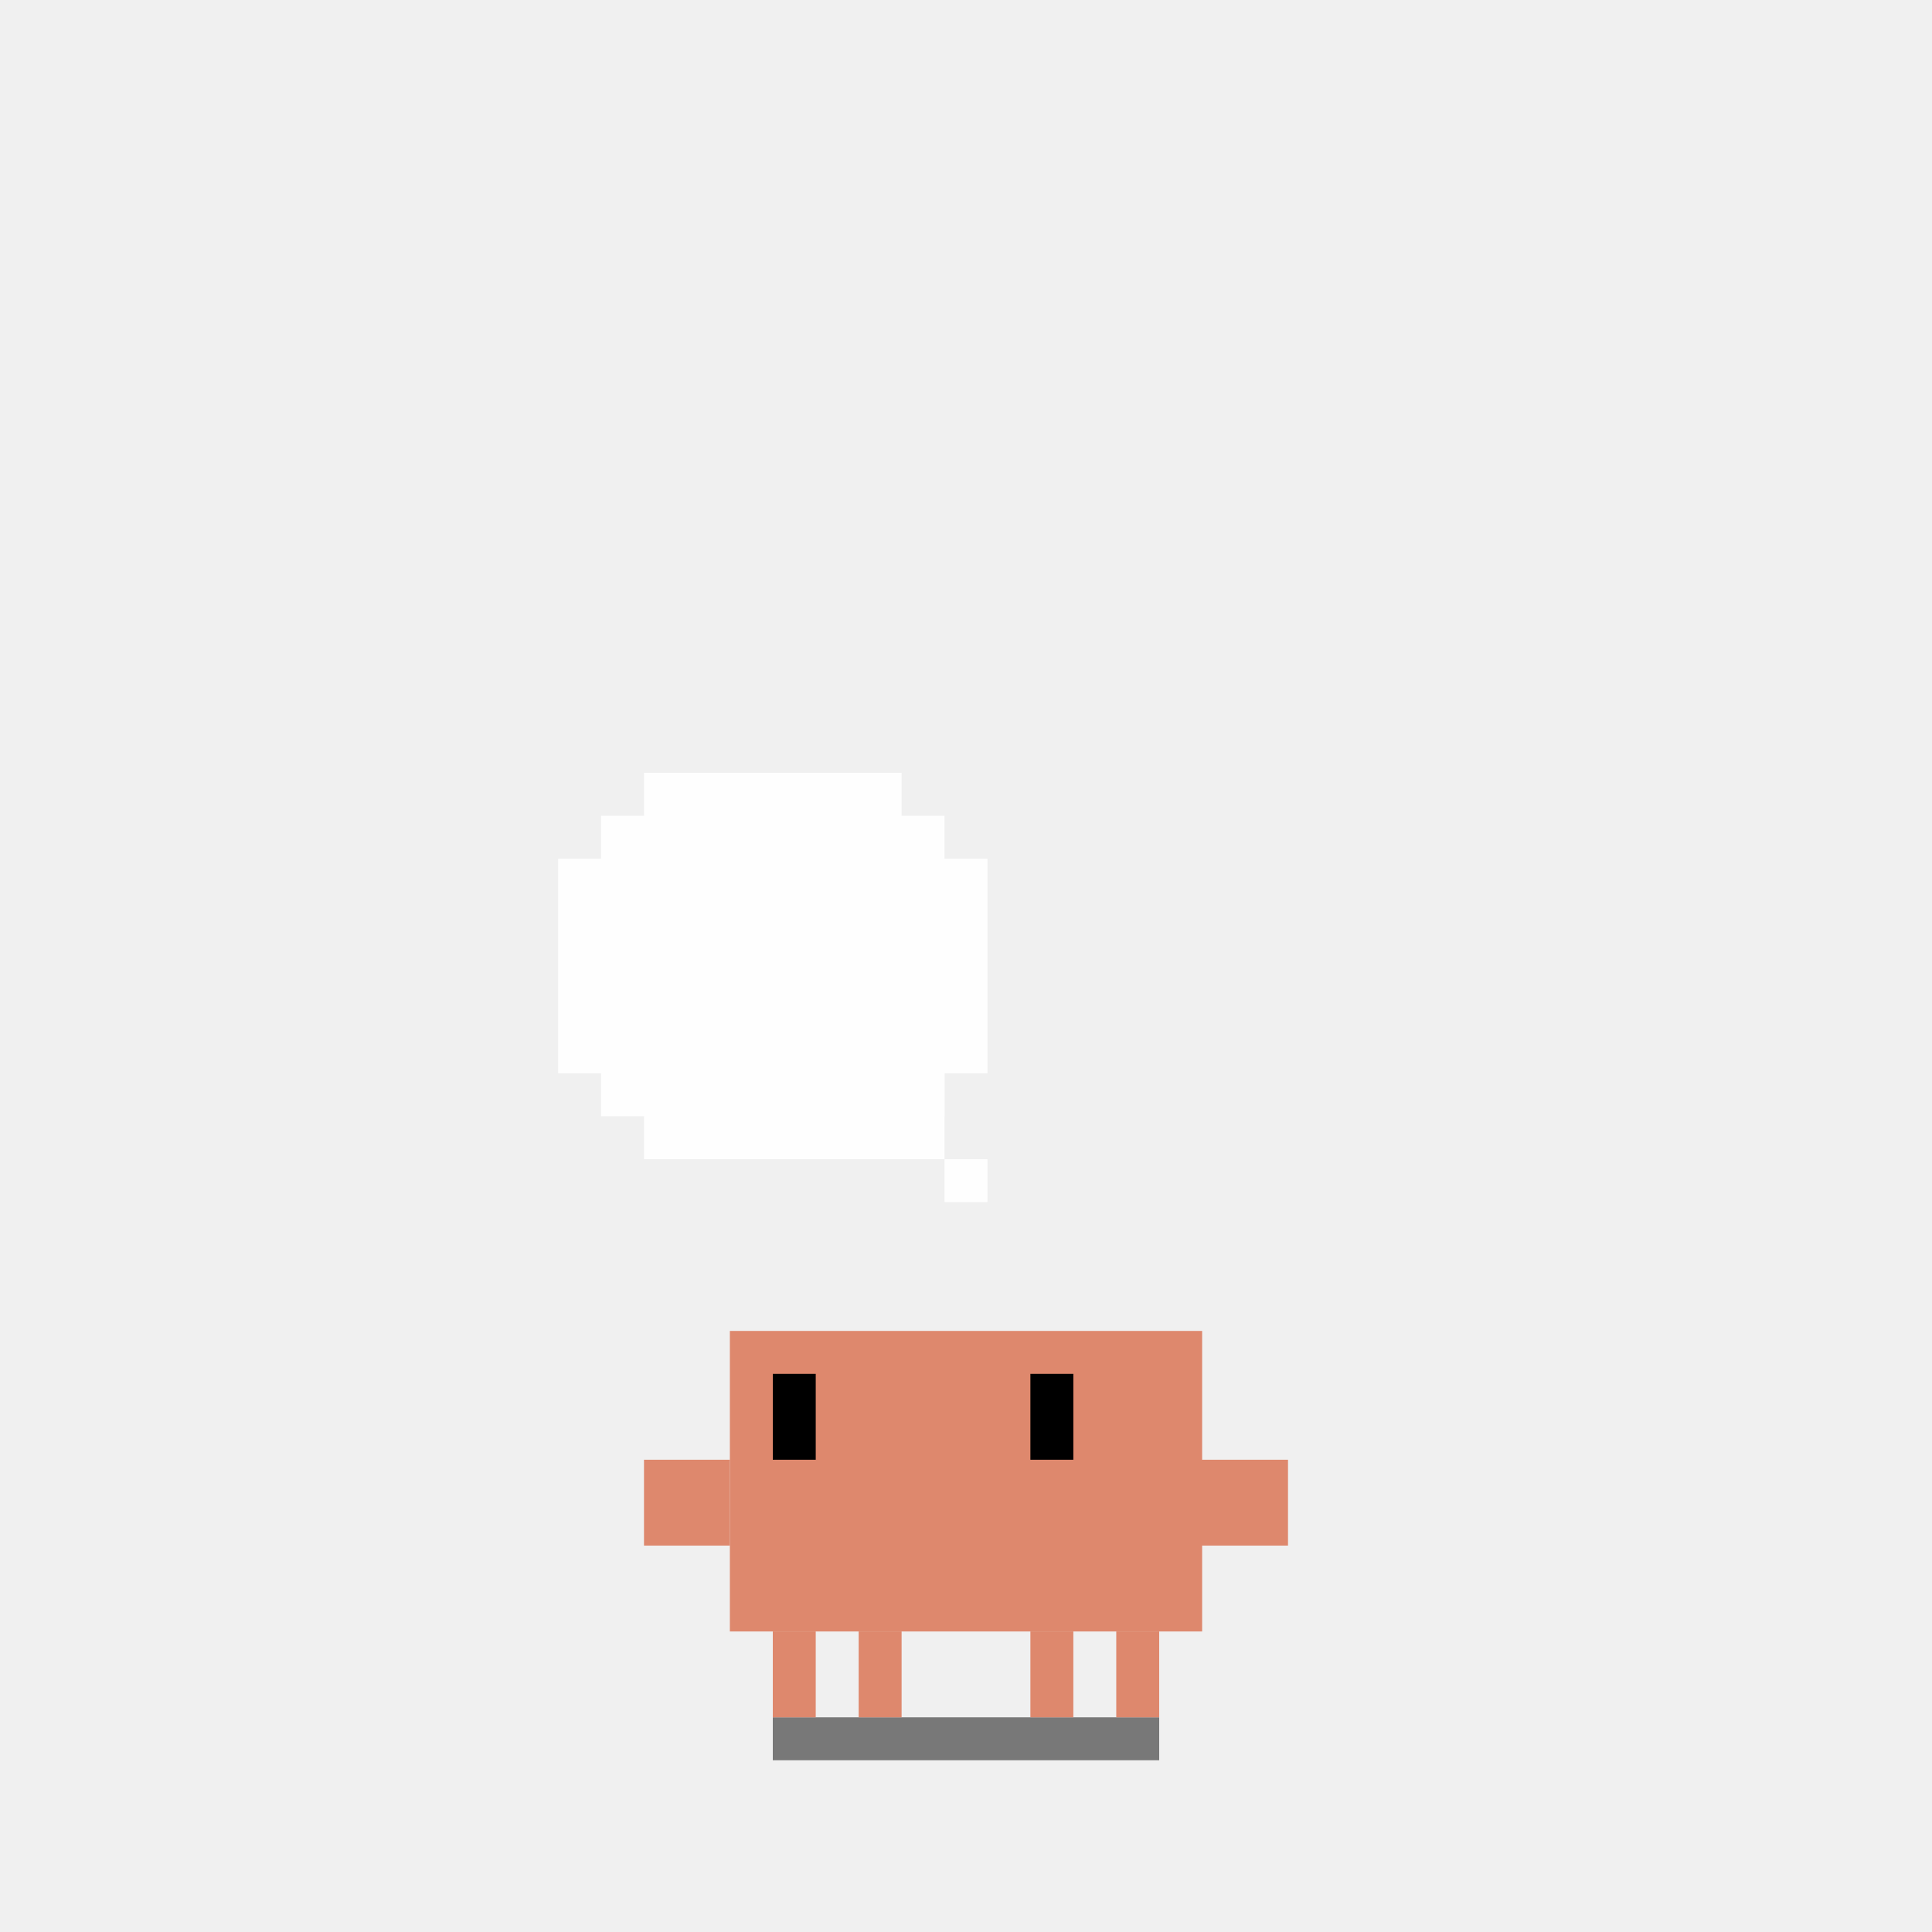
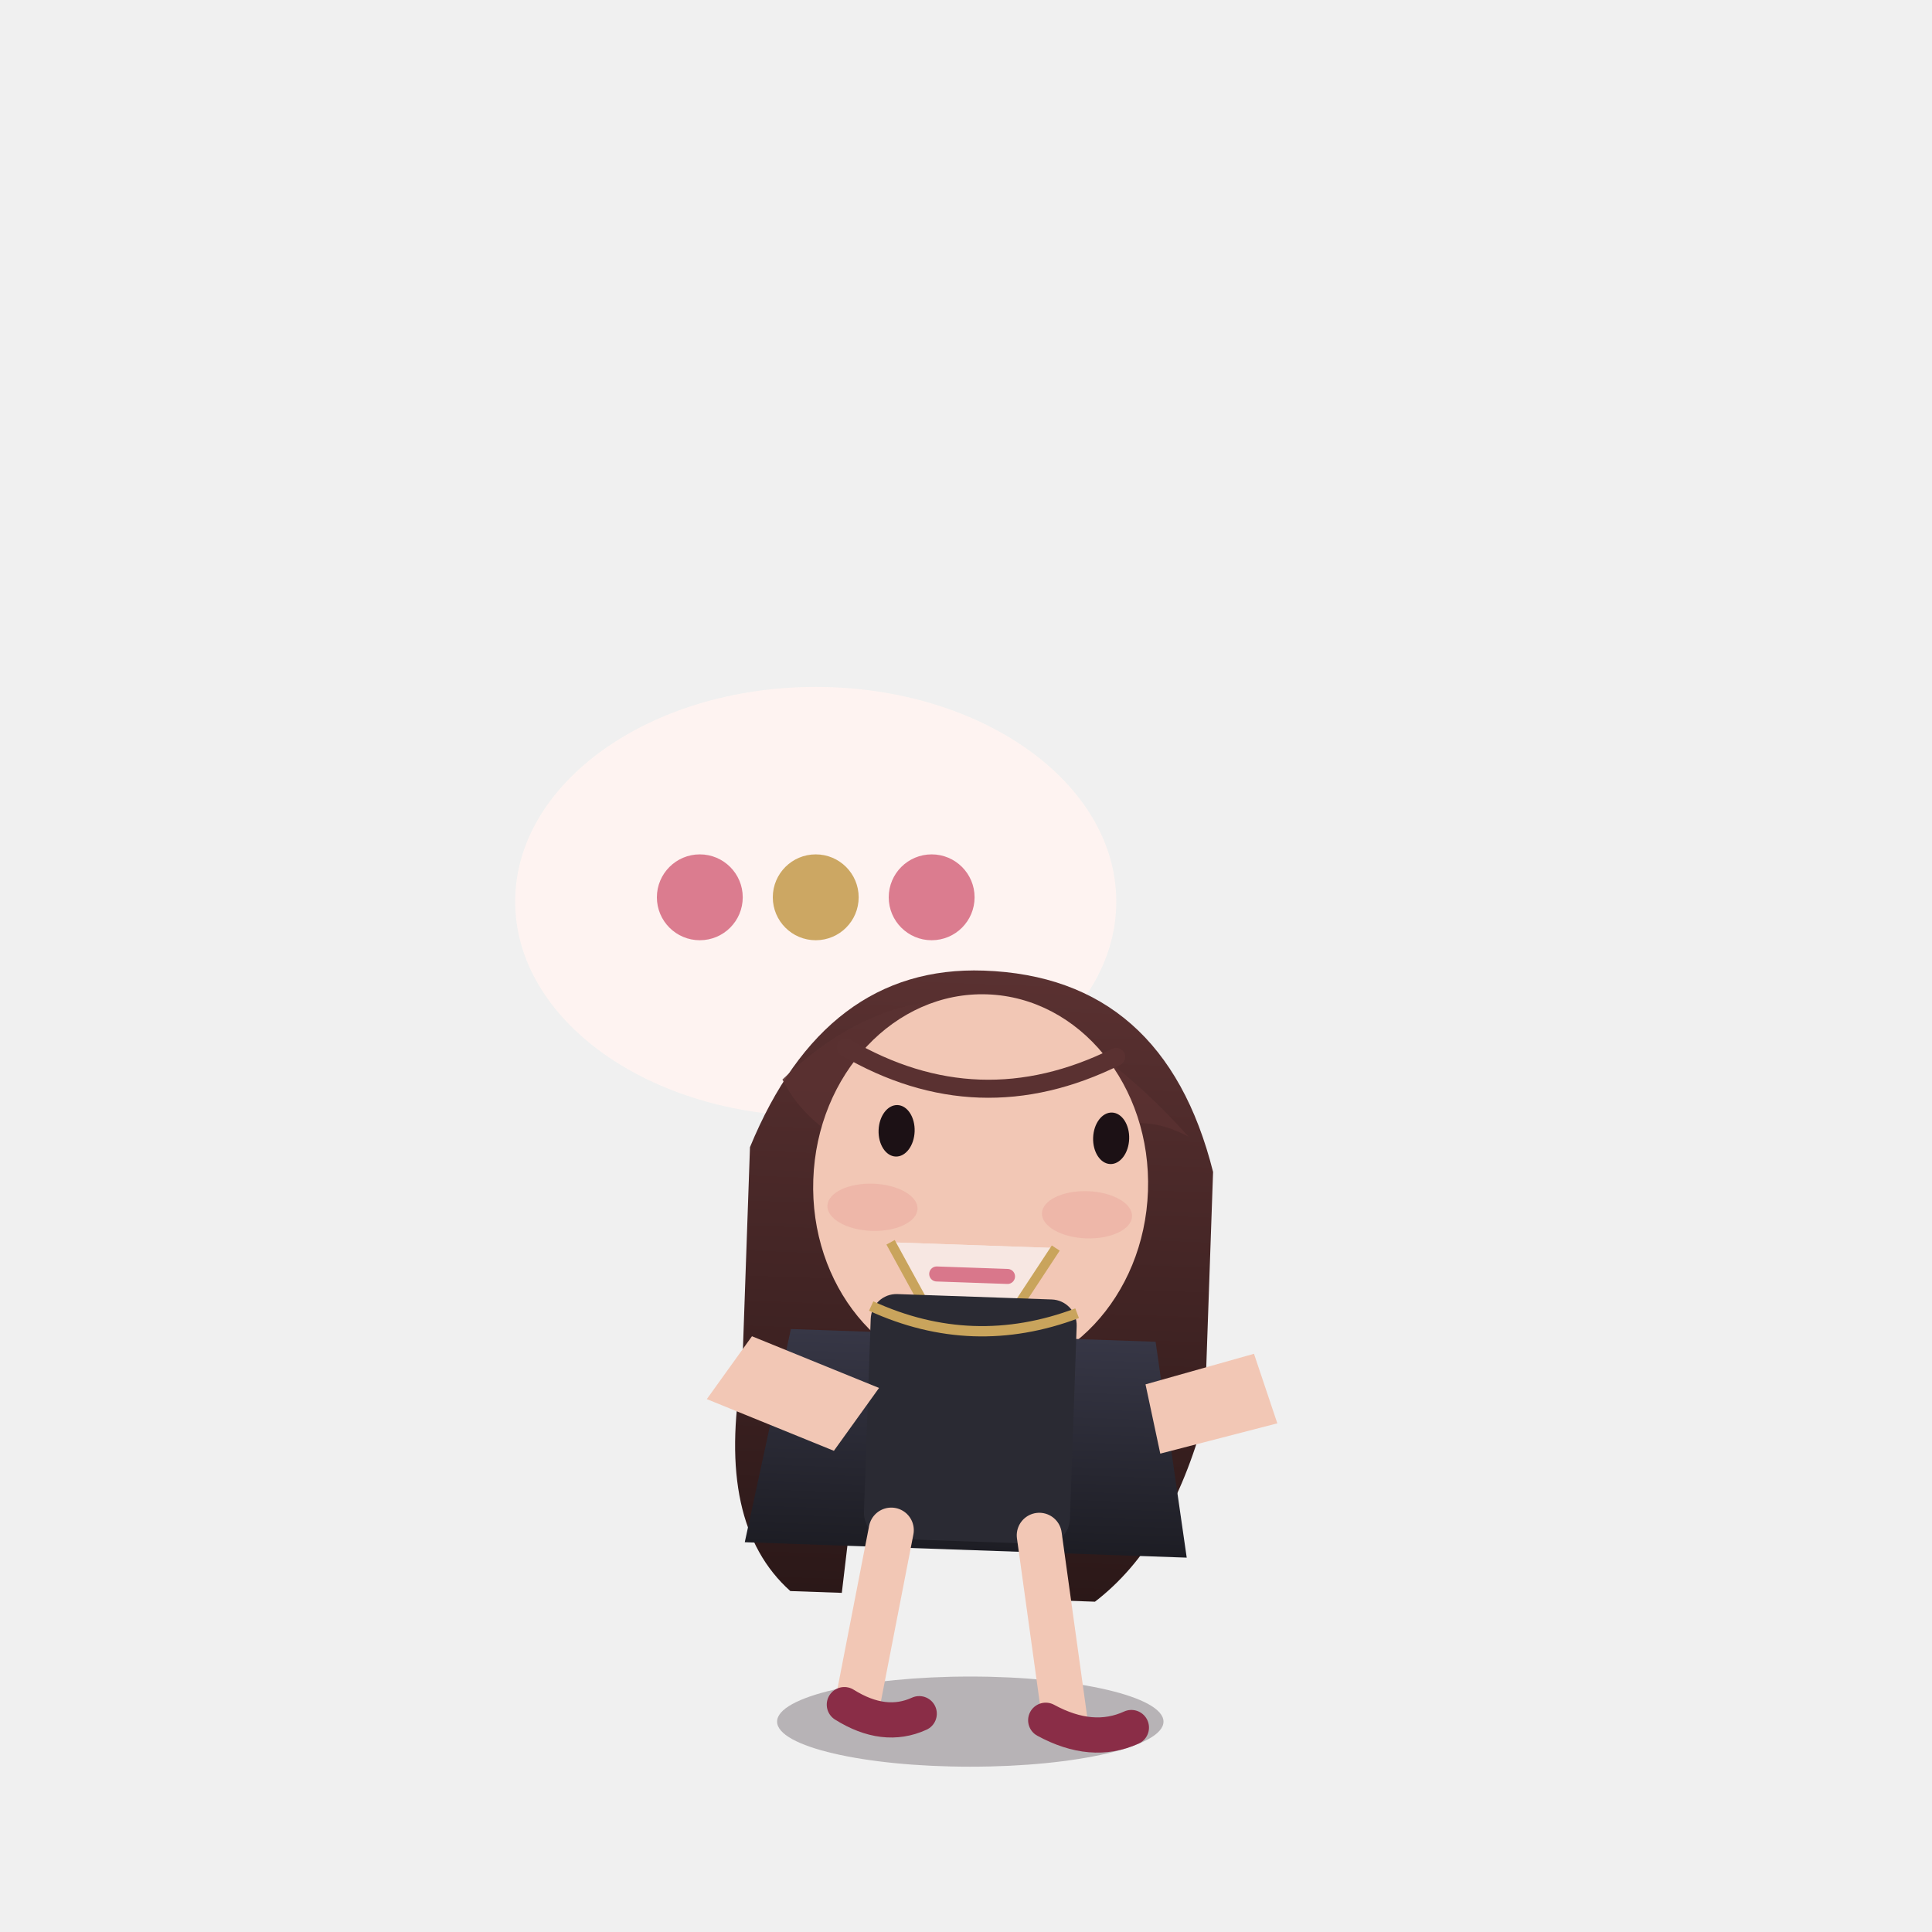
<svg xmlns="http://www.w3.org/2000/svg" viewBox="-15 -25 45 45" width="500" height="500">
  <defs>
+     <linearGradient id="hair-grad" x1="0" y1="0" x2="0" y2="1">
+       <stop offset="0%" stop-color="#5A3131" />
+       <stop offset="100%" stop-color="#2B1818" />
+     </linearGradient>
+     <linearGradient id="blazer-grad" x1="0" y1="0" x2="0" y2="1">
+       <stop offset="0%" stop-color="#373746" />
+       <stop offset="100%" stop-color="#1D1D24" />
+     </linearGradient>
    <style>
-       /* === 12s master timeline: mostly still, one gentle "thinking moment" === */
- 
-       /* Body: one subtle lean at the thinking moment */
-       .body-master {
-         transform-origin: 7.5px 15px;
-         animation: body-think 12s infinite ease-in-out;
+       .body-float { transform-origin: 7.5px 10px; animation: bodyFloat 3.8s infinite ease-in-out; }
+       .hair-sway { transform-origin: 7.5px 4.5px; animation: hairSway 4.8s infinite ease-in-out; }
+       .sparkle-pulse { animation: sparklePulse 1.8s infinite ease-in-out; }
+       .alert-pop { animation: alertPop 0.9s infinite ease-in-out; }
+       .sleep-breathe { transform-origin: 7.5px 10px; animation: sleepBreathe 4.6s infinite ease-in-out; }
+       .mini-hover { animation: miniHover 2.6s infinite ease-in-out; }
+       @keyframes bodyFloat {
+         0%,100% { transform: translate(0,0); }
+         50% { transform: translate(0,0.65px); }
      }
- 
-       /* Breathing: the ONLY constant cycle (3.2s) */
-       .breathe {
-         transform-origin: 7.5px 13px;
-         animation: breathe 3.2s infinite ease-in-out;
+       @keyframes hairSway {
+         0%,100% { transform: rotate(0deg); }
+         50% { transform: rotate(-1.6deg); }
      }
- 
-       /* Shadow follows body */
-       .shadow-think {
-         animation: shadow-think 12s infinite ease-in-out;
+       @keyframes sparklePulse {
+         0%,100% { opacity: 0.65; transform: scale(1); }
+         50% { opacity: 1; transform: scale(1.08); }
      }
- 
-       /* Right arm: resting on chin, one gentle press per cycle */
-       .arm-r {
-         transform-origin: 14px 10px;
-         animation: arm-r-think 12s infinite ease-in-out;
+       @keyframes alertPop {
+         0%,100% { transform: translateY(0); }
+         50% { transform: translateY(-0.7px); }
      }
- 
-       /* Left arm: one tiny shift with body lean */
-       .arm-l {
-         transform-origin: 1px 10px;
-         animation: arm-l-think 12s infinite ease-in-out;
+       @keyframes sleepBreathe {
+         0%,100% { transform: translate(0,0) scale(1,1); }
+         50% { transform: translate(0,0.8px) scale(1.02,0.98); }
      }
- 
-       /* Eyes: combined movement + blink on same timeline
-          Blinks are intentionally placed before/after eye drift */
-       .eyes-think {
-         transform-origin: 7.5px 8px;
-         animation: eyes-think 12s infinite ease-in-out;
-       }
- 
-       /* === Bubble edge morph === */
-       .bubble-h {
-         animation: morph-h 5s infinite ease-in-out;
-       }
-       .bubble-v {
-         animation: morph-v 4s infinite ease-in-out;
-       }
-       .bubble-main {
-         animation: morph-main 6s infinite ease-in-out;
-       }
- 
-       /* === Loading dots (2s) === */
-       .dot { opacity: 0; }
-       .d1 { animation: load-dot-1 2s infinite; }
-       .d2 { animation: load-dot-2 2s infinite; }
-       .d3 { animation: load-dot-3 2s infinite; }
- 
-       /* ==================== Keyframes ==================== */
- 
-       /* Body: neutral → gentle lean at 50% → return
-          Only 1.5deg, barely perceptible, but gives "weight shift" */
-       @keyframes body-think {
-         0%, 35%, 80%, 100% { transform: rotate(0deg) translate(0, 0); }
-         50%                { transform: rotate(1.5deg) translate(0.3px, 0); }
-       }
- 
-       /* Shadow: subtle horizontal shift with body */
-       @keyframes shadow-think {
-         0%, 35%, 80%, 100% { transform: translate(0, 0); }
-         50%                { transform: translate(0.3px, 0); }
-       }
- 
-       /* Breathing: standard template, always running */
-       @keyframes breathe {
-         0%, 100% { transform: scale(1, 1) translate(0, 0); }
-         50%      { transform: scale(1.02, 0.98) translate(0, 0.5px); }
-       }
- 
-       /* Right arm: resting at -130deg (on chin), one slow press to -138deg
-          Arm is mostly STILL — the press is the "thinking moment" */
-       @keyframes arm-r-think {
-         0%, 38%, 75%, 100% { transform: rotate(-130deg); }
-         52%                { transform: rotate(-138deg); }
-         62%                { transform: rotate(-127deg); }
-       }
- 
-       /* Left arm: resting at 22deg, tiny 4deg shift with body lean */
-       @keyframes arm-l-think {
-         0%, 40%, 78%, 100% { transform: rotate(22deg); }
-         55%                { transform: rotate(26deg); }
-       }
- 
-       /* Eyes: combined translate (gaze) + scaleY (blink)
-          3 blinks in 12s ≈ natural rate
-          Blinks gate the eye drift transitions (intentional)
- 
-          Mirror note: translate(+x) = screen LEFT toward bubble
-          Gaze amplitude: max 0.5px (tiny, dreamy) */
-       @keyframes eyes-think {
-         /* --- quiet phase: gazing vaguely at bubble --- */
-         0%   { transform: translate(0.5px, -0.3px) scaleY(1); }
-         14%  { transform: translate(0.5px, -0.3px) scaleY(1); }
-         16%  { transform: translate(0.5px, -0.3px) scaleY(0.1); }
-         18%  { transform: translate(0.5px, -0.3px) scaleY(1); }
-         /* --- still quiet, holding gaze --- */
-         42%  { transform: translate(0.5px, -0.3px) scaleY(1); }
-         44%  { transform: translate(0.5px, -0.3px) scaleY(0.1); }
-         46%  { transform: translate(0.5px, -0.3px) scaleY(1); }
-         /* --- slow drift to the side (the "hmm" moment) --- */
-         56%  { transform: translate(-0.5px, 0) scaleY(1); }
-         70%  { transform: translate(-0.5px, 0) scaleY(1); }
-         /* --- blink, then drift back --- */
-         74%  { transform: translate(-0.5px, 0) scaleY(1); }
-         76%  { transform: translate(-0.5px, 0) scaleY(0.1); }
-         78%  { transform: translate(-0.5px, 0) scaleY(1); }
-         /* --- return to bubble --- */
-         88%  { transform: translate(0.5px, -0.3px) scaleY(1); }
-         100% { transform: translate(0.5px, -0.3px) scaleY(1); }
-       }
- 
-       /* Bubble edge morphing */
-       @keyframes morph-main {
-         0%, 100% { transform: translate(0, 0); }
-         50%      { transform: translate(0, -0.3px); }
-       }
-       @keyframes morph-h {
-         0%, 100% { transform: translate(0, 0); }
-         50%      { transform: translate(0.3px, 0); }
-       }
-       @keyframes morph-v {
-         0%, 100% { transform: translate(0, 0); }
-         50%      { transform: translate(0, 0.3px); }
-       }
- 
-       /* Loading dots */
-       @keyframes load-dot-1 {
-         0%, 20%  { opacity: 0; }
-         21%, 100% { opacity: 1; }
-       }
-       @keyframes load-dot-2 {
-         0%, 40%  { opacity: 0; }
-         41%, 100% { opacity: 1; }
-       }
-       @keyframes load-dot-3 {
-         0%, 60%  { opacity: 0; }
-         61%, 100% { opacity: 1; }
+       @keyframes miniHover {
+         0%,100% { transform: translateY(0); }
+         50% { transform: translateY(-0.8px); }
      }
    </style>
  </defs>
-   <g transform="translate(-3, -7)">
-     <g class="think-bubble">
-       <g fill="#FFFFFF" opacity="0.9">
-         <rect class="bubble-main" x="2" y="1" width="8" height="7" />
-         <rect class="bubble-h" x="1" y="2" width="10" height="5" />
-         <rect class="bubble-v" x="3" y="0" width="6" height="9" />
-         <rect x="8" y="7" width="2" height="2" />
-         <rect x="10" y="9" width="1" height="1" />
+   <g transform="translate(-4 -9)">
+     <ellipse cx="8" cy="5" rx="7" ry="5" fill="#FFF4F1" opacity="0.96" />
+     <path d="M12 8 L14 11 L10 9 Z" fill="#FFF4F1" opacity="0.96" />
+     <circle cx="5.3" cy="4.9" r="1" fill="#D9778B" opacity="0.95" />
+     <circle cx="8" cy="4.9" r="1" fill="#C9A45C" opacity="0.95" />
+     <circle cx="10.7" cy="4.9" r="1" fill="#D9778B" opacity="0.95" />
+   </g>
+   <g transform="translate(0 0) scale(1 1)">
+     <ellipse cx="7.6" cy="15.1" rx="4.5" ry="1.05" fill="#24171F" opacity="0.28" />
+   </g>
+   <g>
+     <g transform="translate(0 0) rotate(2 7.5 9.5)" class="body-float">
+       <g class="hair-sway">
+         <path d="M2.2 1.9 Q3.8 -2.4 7.5 -2.4 Q11.7 -2.4 13 2.1 L13 7.8 Q12.3 10.8 10.6 12.2 L9.6 12.2 L10 5.5 Q7.8 7.2 5.1 7.4 L4.7 12.2 L3.5 12.2 Q1.7 10.7 2.2 7.1 Z" fill="url(#hair-grad)" />
+         <path d="M2.9 0.3 Q7.2 -4.1 12.4 1.3 Q11.4 0.8 10.5 1.2 Q7.6 -1.6 4.4 1.7 Q3.4 1.2 2.9 0.3 Z" fill="#5A3131" opacity="0.88" />
      </g>
-       <g fill="#0082FC">
-         <rect class="dot d1" x="2.5" y="4" width="1" height="1" />
-         <rect class="dot d2" x="5.5" y="4" width="1" height="1" />
-         <rect class="dot d3" x="8.5" y="4" width="1" height="1" />
+       <ellipse cx="7.6" cy="2.6" rx="3.9" ry="4.45" fill="#F2C7B5" />
+       <ellipse cx="5.1" cy="3.2" rx="1.05" ry="0.55" fill="#E8A59B" opacity="0.45" />
+       <ellipse cx="10.1" cy="3.2" rx="1.05" ry="0.55" fill="#E8A59B" opacity="0.45" />
+       <g fill="#1C1115">
+         <ellipse cx="5.6" cy="1.4" rx="0.42" ry="0.6" />
+         <ellipse cx="10.6" cy="1.4" rx="0.42" ry="0.6" />
      </g>
-     </g>
-   </g>
-   <g transform="translate(15, 0) scale(-1, 1)">
-     <rect class="shadow-think" x="3" y="15" width="9" height="1" fill="#000000" opacity="0.5" />
-     <g class="body-master">
-       <g class="breathe">
-         <g fill="#DE886D">
-           <rect x="3" y="13" width="1" height="2" />
-           <rect x="5" y="13" width="1" height="2" />
-           <rect x="9" y="13" width="1" height="2" />
-           <rect x="11" y="13" width="1" height="2" />
-           <rect id="torso" x="2" y="6" width="11" height="7" />
-           <g class="arm-l">
-             <rect x="0" y="9" width="3" height="2" />
-           </g>
-           <g class="arm-r">
-             <rect x="13" y="9" width="2" height="2" />
-           </g>
-         </g>
-         <g class="eyes-think" fill="#000000">
-           <rect x="5" y="7" width="1" height="2" />
-           <rect x="11" y="7" width="1" height="2" />
-         </g>
-       </g>
+       <path d="M6.55 4.6 q1 0.45 1.95 0" stroke="#B84C67" stroke-width="0.4" fill="none" stroke-linecap="round" />
+       <path d="M4.35 -0.5 Q7.5 1.2 10.65 -0.5" stroke="#5A3131" stroke-width="0.42" fill="none" stroke-linecap="round" />
+       <path d="M3.3 6.1 L11.8 6.1 L12.7 11.1 L2.4 11.1 Z" fill="url(#blazer-grad)" />
+       <path d="M5.55 4 L7.45 7.2 L9.4 4" fill="#F7E7E2" />
+       <path d="M5.55 4 L7.45 7.2 L9.4 4" stroke="#C9A45C" stroke-width="0.22" fill="#F7E7E2" />
+       <path d="M6.65 4.7 H8.3" stroke="#D9778B" stroke-width="0.35" stroke-linecap="round" />
+       <rect x="5.15" y="5.2" width="4.8" height="5.7" rx="0.6" fill="#2A2A33" />
+       <path d="M5.15 5.5 Q7.55 6.5 9.95 5.5" stroke="#C9A45C" stroke-width="0.24" fill="none" />
+       <path d="M1.4 7.8 L4.4 8.9 L5.4 7.4 L2.4 6.3 Z" fill="#F2C7B5" />
+       <path d="M12 8.7 L14.7 7.9 L14.1 6.3 L11.6 7.1 Z" fill="#F2C7B5" />
+       <path d="M5.8 10.7 L5.15 14.8" stroke="#F2C7B5" stroke-width="1.05" stroke-linecap="round" />
+       <path d="M9.25 10.7 L10 15" stroke="#F2C7B5" stroke-width="1.05" stroke-linecap="round" />
+       <path d="M4.85 14.8 Q5.8 15.35 6.6 14.95" stroke="#8A2D47" stroke-width="0.82" stroke-linecap="round" />
+       <path d="M9.55 15 Q10.65 15.55 11.55 15.1" stroke="#8A2D47" stroke-width="0.82" stroke-linecap="round" />
    </g>
  </g>
</svg>
